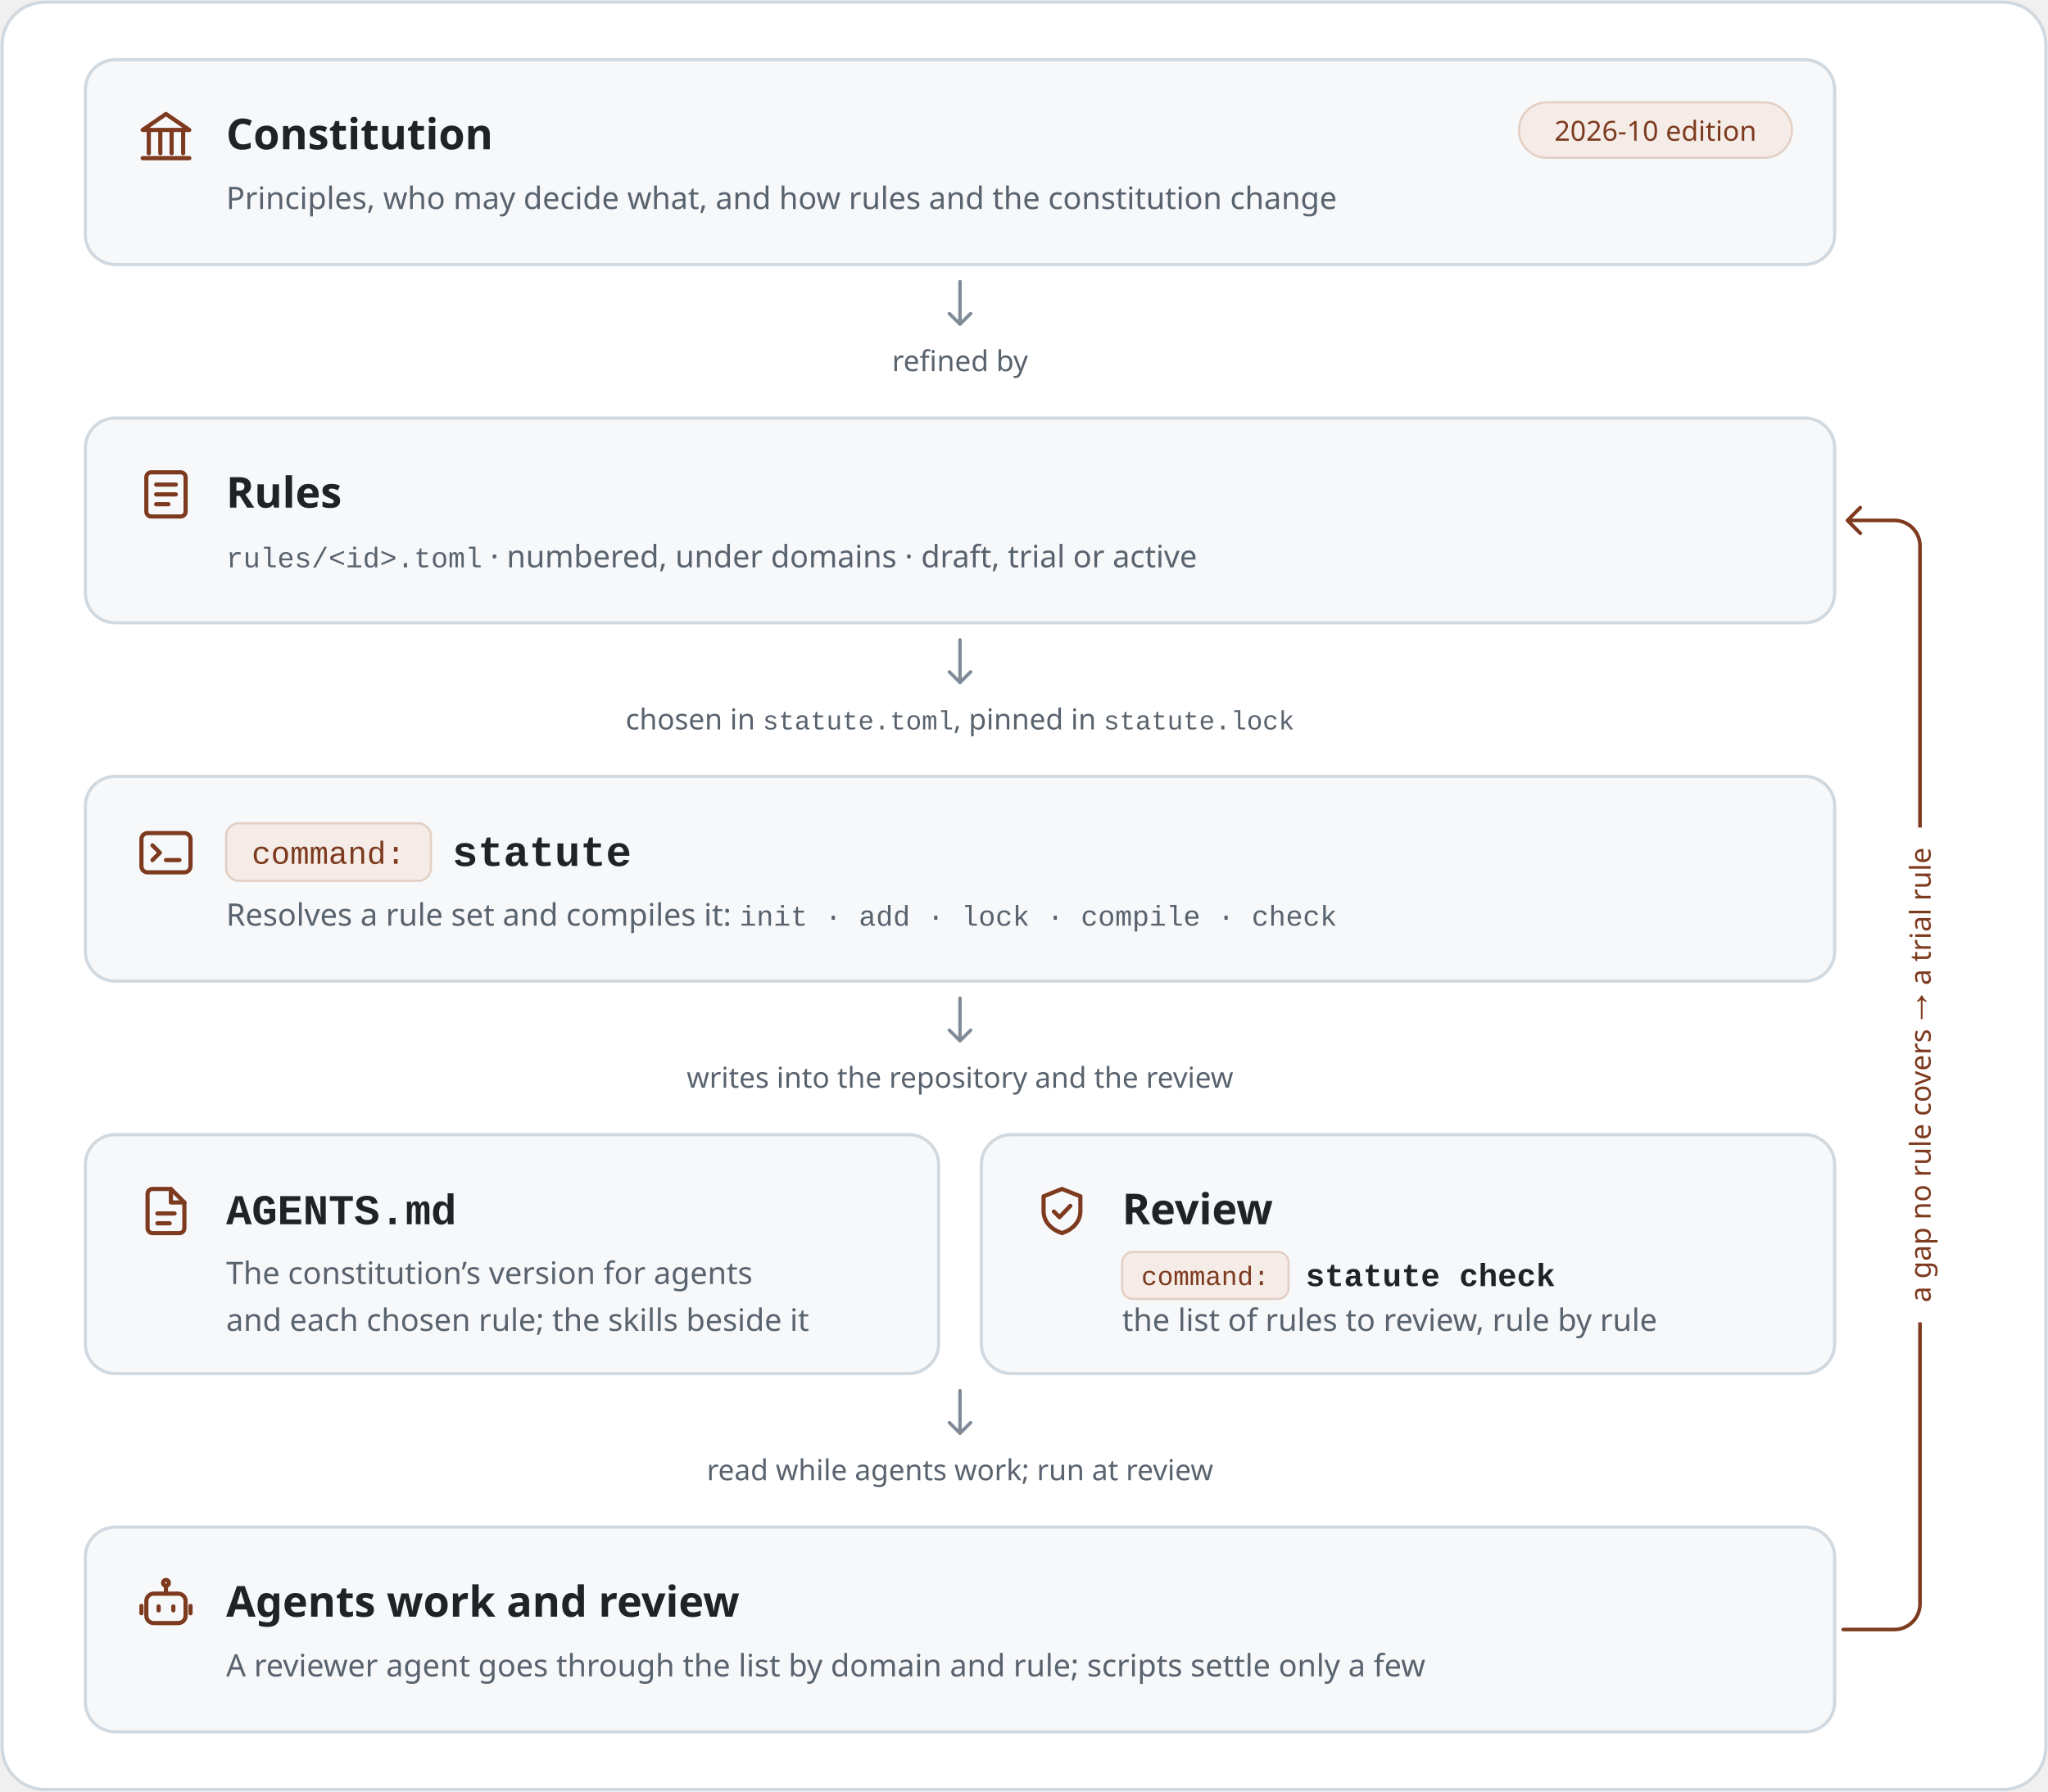
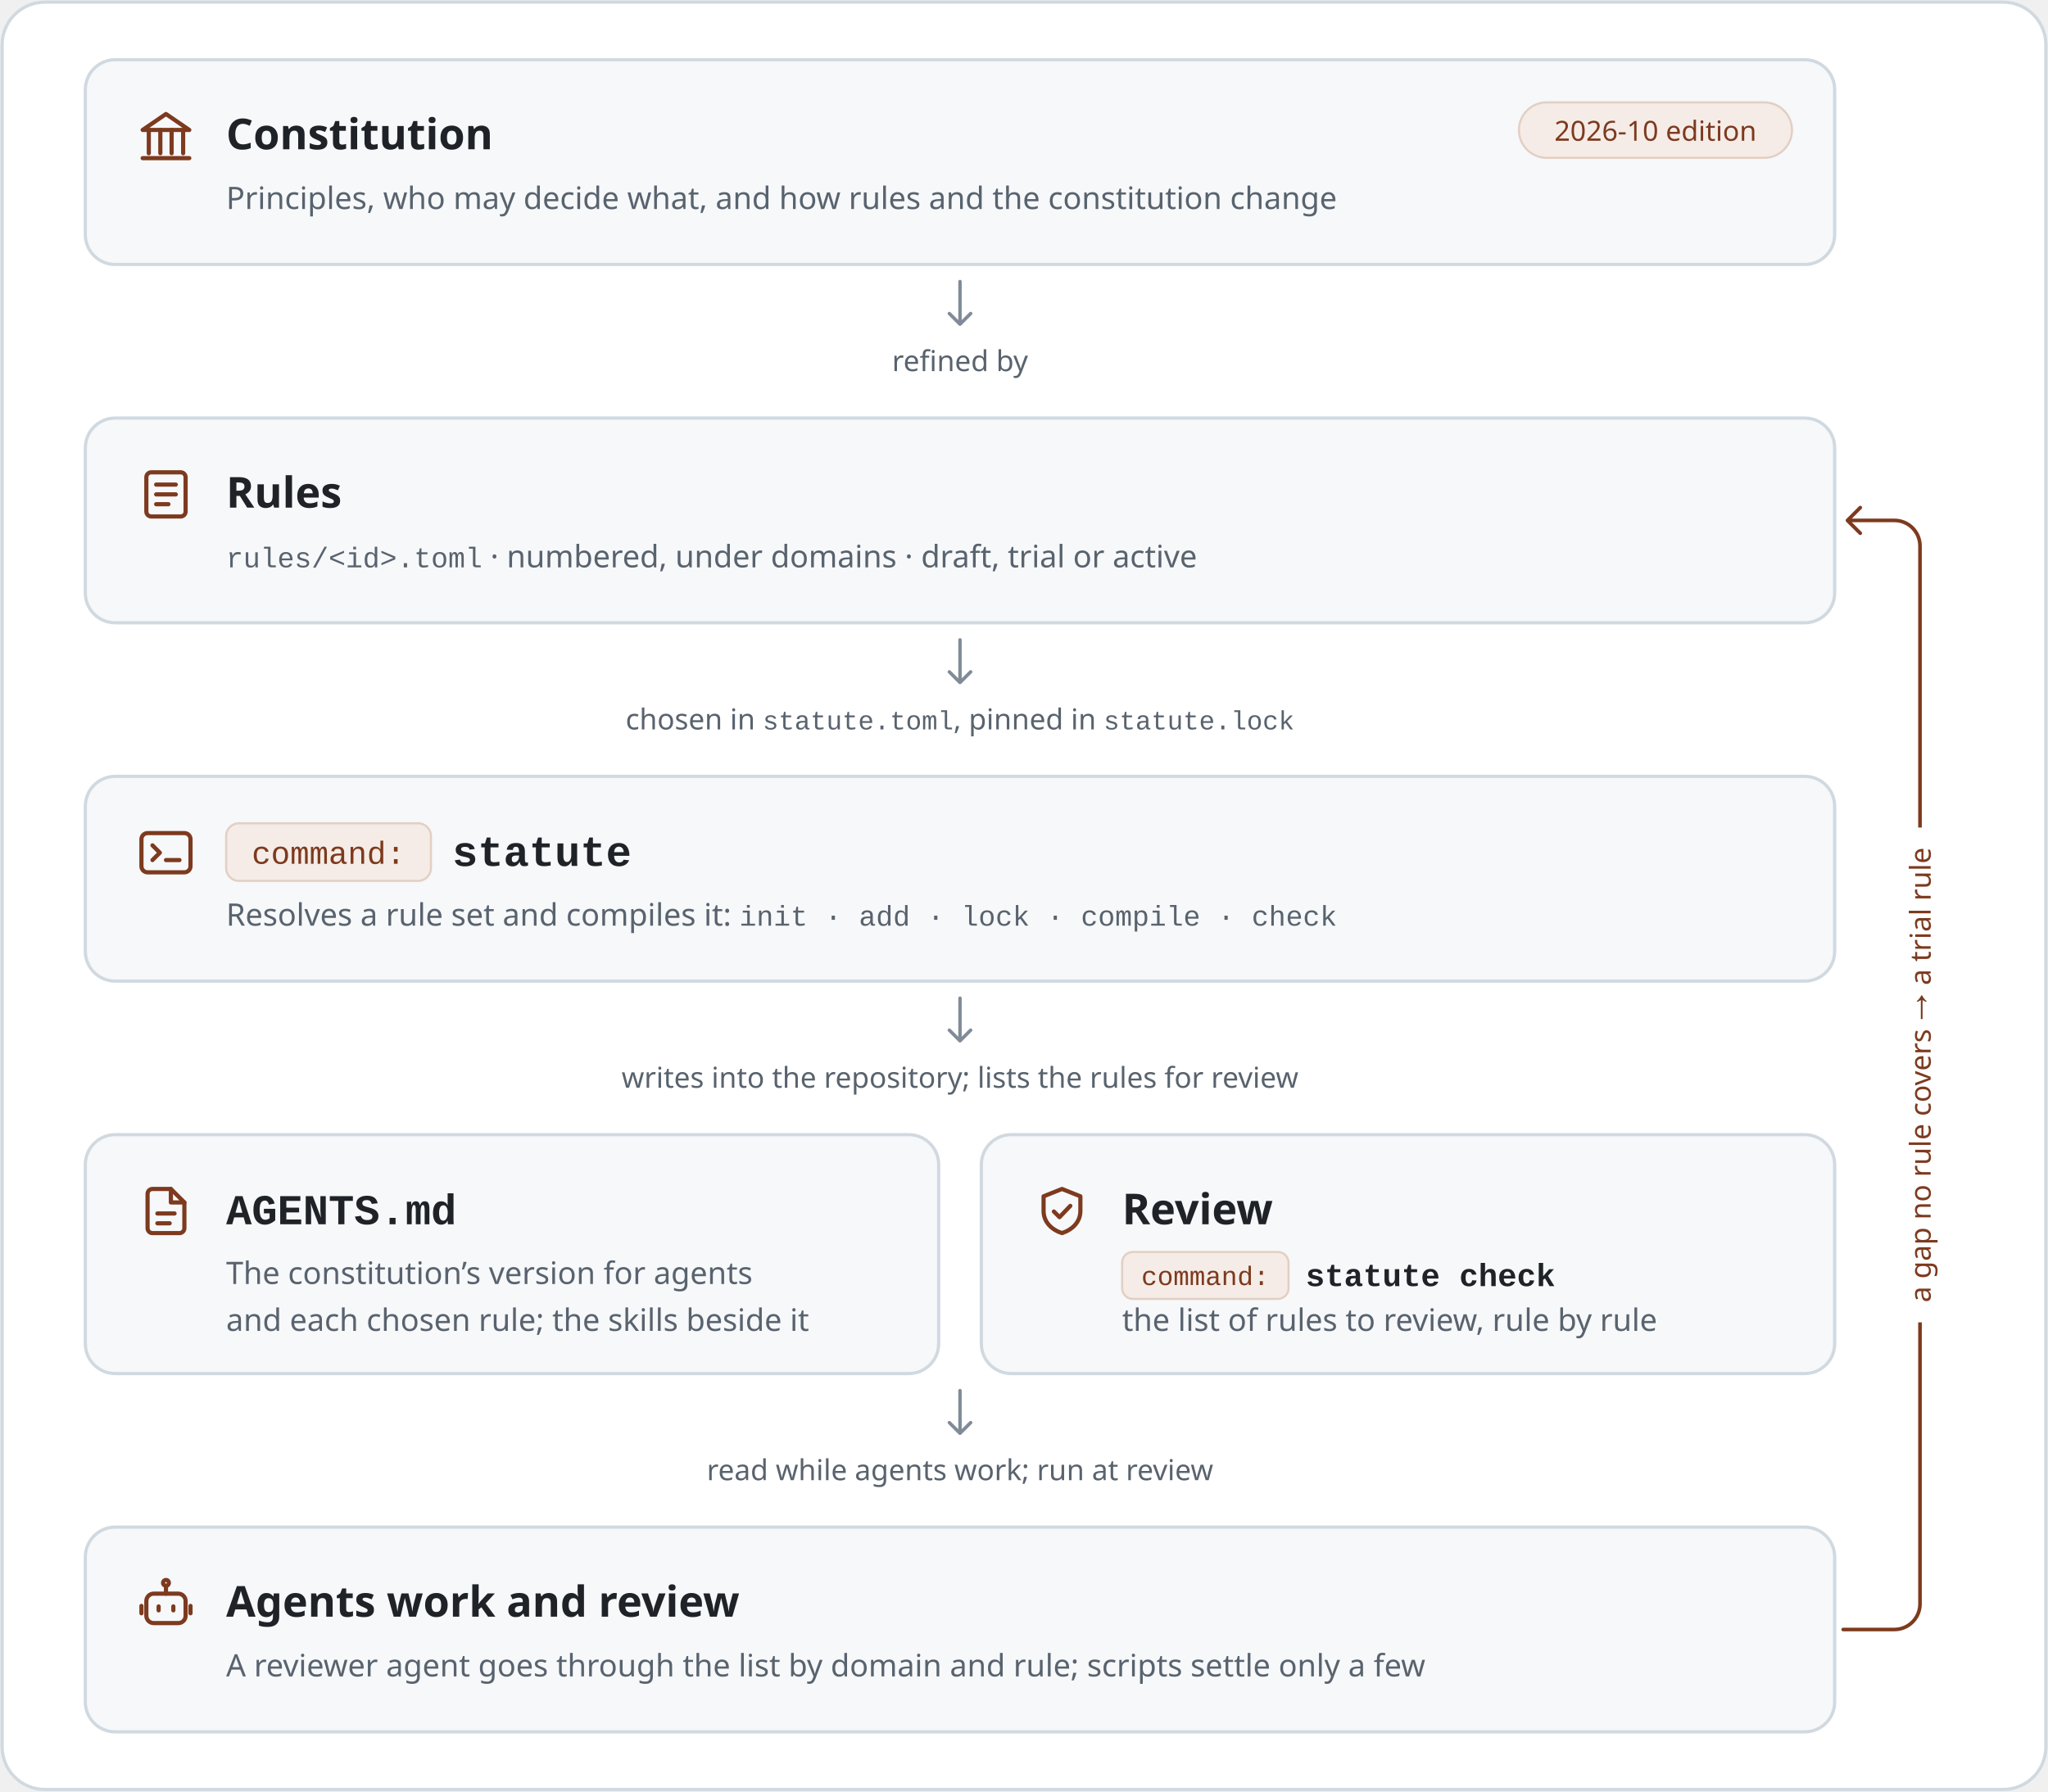
<svg xmlns="http://www.w3.org/2000/svg" viewBox="0 0 960 840" width="960" height="840" role="img" aria-labelledby="t">
  <g font-family="-apple-system, BlinkMacSystemFont, &quot;Segoe UI&quot;, &quot;Noto Sans&quot;, Helvetica, Arial, &quot;PingFang SC&quot;, &quot;Hiragino Sans GB&quot;, &quot;Microsoft YaHei&quot;, &quot;Noto Sans CJK SC&quot;, sans-serif">
    <rect x="1" y="1" width="958" height="838" rx="20" fill="#ffffff" stroke="#d1d9e0" stroke-width="1.5" />
    <rect x="40" y="28" width="820" height="96" rx="14" fill="#f6f8fa" stroke="#d1d9e0" stroke-width="1.5" />
    <g transform="translate(64 50) scale(1.15)" fill="none" stroke="#7d3a1e" stroke-width="1.7" stroke-linecap="round" stroke-linejoin="round">
      <path d="M2.5 9.5 12 3l9.5 6.5z" />
      <path d="M5 9.5V19M9.7 9.5V19M14.3 9.5V19M19 9.5V19M2.5 21h19" />
    </g>
    <text x="106" y="70" font-size="20" font-weight="600" fill="#1f2328">Constitution</text>
    <rect x="712" y="48" width="128" height="26" rx="13" fill="#f5ece7" stroke="#e3cfc3" />
    <text x="776" y="66" font-size="13" font-weight="500" text-anchor="middle" fill="#7d3a1e">2026-10 edition</text>
    <text x="106" y="98" font-size="14.5" fill="#59636e">Principles, who may decide what, and how rules and the constitution change</text>
    <path d="M450 132v20M445 147l5 5 5-5" fill="none" stroke="#818b98" stroke-width="1.6" stroke-linecap="round" stroke-linejoin="round" />
    <text x="450" y="174" font-size="13.5" text-anchor="middle" fill="#59636e">refined by</text>
    <rect x="40" y="196" width="820" height="96" rx="14" fill="#f6f8fa" stroke="#d1d9e0" stroke-width="1.5" />
    <g transform="translate(64 218) scale(1.15)" fill="none" stroke="#7d3a1e" stroke-width="1.7" stroke-linecap="round" stroke-linejoin="round">
      <rect x="4" y="3" width="16" height="18" rx="2" />
      <path d="M8 8h8M8 12h8M8 16h5" />
    </g>
    <text x="106" y="238" font-size="20" font-weight="600" fill="#1f2328">Rules</text>
    <text x="106" y="266" font-size="14.5" fill="#59636e">
      <tspan font-family="ui-monospace, SFMono-Regular, &quot;SF Mono&quot;, Menlo, Consolas, &quot;Liberation Mono&quot;, monospace" font-size="0.92em">rules/&lt;id&gt;.toml</tspan> · numbered, under domains · draft, trial or active</text>
    <path d="M450 300v20M445 315l5 5 5-5" fill="none" stroke="#818b98" stroke-width="1.6" stroke-linecap="round" stroke-linejoin="round" />
    <text x="450" y="342" font-size="13.5" text-anchor="middle" fill="#59636e">chosen in <tspan font-family="ui-monospace, SFMono-Regular, &quot;SF Mono&quot;, Menlo, Consolas, &quot;Liberation Mono&quot;, monospace" font-size="0.92em">statute.toml</tspan>, pinned in <tspan font-family="ui-monospace, SFMono-Regular, &quot;SF Mono&quot;, Menlo, Consolas, &quot;Liberation Mono&quot;, monospace" font-size="0.92em">statute.lock</tspan>
    </text>
    <rect x="40" y="364" width="820" height="96" rx="14" fill="#f6f8fa" stroke="#d1d9e0" stroke-width="1.5" />
    <g transform="translate(64 386) scale(1.15)" fill="none" stroke="#7d3a1e" stroke-width="1.7" stroke-linecap="round" stroke-linejoin="round">
      <rect x="2" y="4" width="20" height="16" rx="2.5" />
      <path d="m6.5 9 3 3-3 3M12 15h5.5" />
    </g>
    <rect x="106" y="386" width="96" height="27" rx="6" fill="#f5ece7" stroke="#e3cfc3" />
    <text x="154" y="405" font-size="15" font-weight="500" text-anchor="middle" fill="#7d3a1e" font-family="ui-monospace, SFMono-Regular, &quot;SF Mono&quot;, Menlo, Consolas, &quot;Liberation Mono&quot;, monospace">command:</text>
    <text x="212" y="406" font-size="20" font-weight="600" fill="#1f2328" font-family="ui-monospace, SFMono-Regular, &quot;SF Mono&quot;, Menlo, Consolas, &quot;Liberation Mono&quot;, monospace">statute</text>
    <text x="106" y="434" font-size="14.5" fill="#59636e">Resolves a rule set and compiles it: <tspan font-family="ui-monospace, SFMono-Regular, &quot;SF Mono&quot;, Menlo, Consolas, &quot;Liberation Mono&quot;, monospace" font-size="0.92em">init · add · lock · compile · check</tspan>
    </text>
    <path d="M450 468v20M445 483l5 5 5-5" fill="none" stroke="#818b98" stroke-width="1.6" stroke-linecap="round" stroke-linejoin="round" />
-     <text x="450" y="510" font-size="13.5" text-anchor="middle" fill="#59636e">writes into the repository and the review</text>
+     <text x="450" y="510" font-size="13.5" text-anchor="middle" fill="#59636e">writes into the repository; lists the rules for review</text>
    <rect x="40" y="532" width="400" height="112" rx="14" fill="#f6f8fa" stroke="#d1d9e0" stroke-width="1.5" />
    <g transform="translate(64 554) scale(1.15)" fill="none" stroke="#7d3a1e" stroke-width="1.7" stroke-linecap="round" stroke-linejoin="round">
      <path d="M14 3H6.5A2 2 0 0 0 4.5 5v14a2 2 0 0 0 2 2h11a2 2 0 0 0 2-2V8.5z" />
      <path d="M14 3v5.5h5.5M8.5 13h7M8.5 17h5" />
    </g>
    <text x="106" y="574" font-size="20" font-weight="600" fill="#1f2328">
      <tspan font-family="ui-monospace, SFMono-Regular, &quot;SF Mono&quot;, Menlo, Consolas, &quot;Liberation Mono&quot;, monospace">AGENTS.md</tspan>
    </text>
    <text x="106" y="602" font-size="14.5" fill="#59636e">The constitution’s version for agents</text>
    <text x="106" y="624" font-size="14.5" fill="#59636e">and each chosen rule; the skills beside it</text>
    <rect x="460" y="532" width="400" height="112" rx="14" fill="#f6f8fa" stroke="#d1d9e0" stroke-width="1.5" />
    <g transform="translate(484 554) scale(1.15)" fill="none" stroke="#7d3a1e" stroke-width="1.7" stroke-linecap="round" stroke-linejoin="round">
      <path d="M12 3 19.5 6v6c0 4.4-3.2 7.6-7.5 9-4.3-1.4-7.5-4.6-7.5-9V6z" />
      <path d="m8.7 12.2 2.3 2.3 4.4-4.6" />
    </g>
    <text x="526" y="574" font-size="20" font-weight="600" fill="#1f2328">Review</text>
    <rect x="526" y="587" width="78" height="22" rx="5" fill="#f5ece7" stroke="#e3cfc3" />
    <text x="565" y="602.5" font-size="12.5" font-weight="500" text-anchor="middle" fill="#7d3a1e" font-family="ui-monospace, SFMono-Regular, &quot;SF Mono&quot;, Menlo, Consolas, &quot;Liberation Mono&quot;, monospace">command:</text>
    <text x="612" y="603" font-size="15" font-weight="600" fill="#1f2328" font-family="ui-monospace, SFMono-Regular, &quot;SF Mono&quot;, Menlo, Consolas, &quot;Liberation Mono&quot;, monospace">statute check</text>
    <text x="526" y="624" font-size="14.5" fill="#59636e">the list of rules to review, rule by rule</text>
    <path d="M450 652v20M445 667l5 5 5-5" fill="none" stroke="#818b98" stroke-width="1.6" stroke-linecap="round" stroke-linejoin="round" />
    <text x="450" y="694" font-size="13.5" text-anchor="middle" fill="#59636e">read while agents work; run at review</text>
    <rect x="40" y="716" width="820" height="96" rx="14" fill="#f6f8fa" stroke="#d1d9e0" stroke-width="1.5" />
    <g transform="translate(64 738) scale(1.15)" fill="none" stroke="#7d3a1e" stroke-width="1.7" stroke-linecap="round" stroke-linejoin="round">
      <rect x="4" y="8" width="16" height="12" rx="3" />
      <path d="M12 8V4.8" />
      <circle cx="12" cy="3.6" r="1.2" />
      <path d="M9 13.2v1.6M15 13.2v1.6M2 13v3M22 13v3" />
    </g>
    <text x="106" y="758" font-size="20" font-weight="600" fill="#1f2328">Agents work and review</text>
    <text x="106" y="786" font-size="14.5" fill="#59636e">A reviewer agent goes through the list by domain and rule; scripts settle only a few</text>
    <path d="M864 764H888a12 12 0 0 0 12-12V256a12 12 0 0 0-12-12H866M872 238l-6 6 6 6" fill="none" stroke="#7d3a1e" stroke-width="1.7" stroke-linecap="round" stroke-linejoin="round" />
    <rect x="887" y="388" width="26" height="232" fill="#ffffff" />
    <text transform="translate(905 504) rotate(-90)" font-size="13.5" text-anchor="middle" fill="#7d3a1e">a gap no rule covers → a trial rule</text>
  </g>
</svg>
